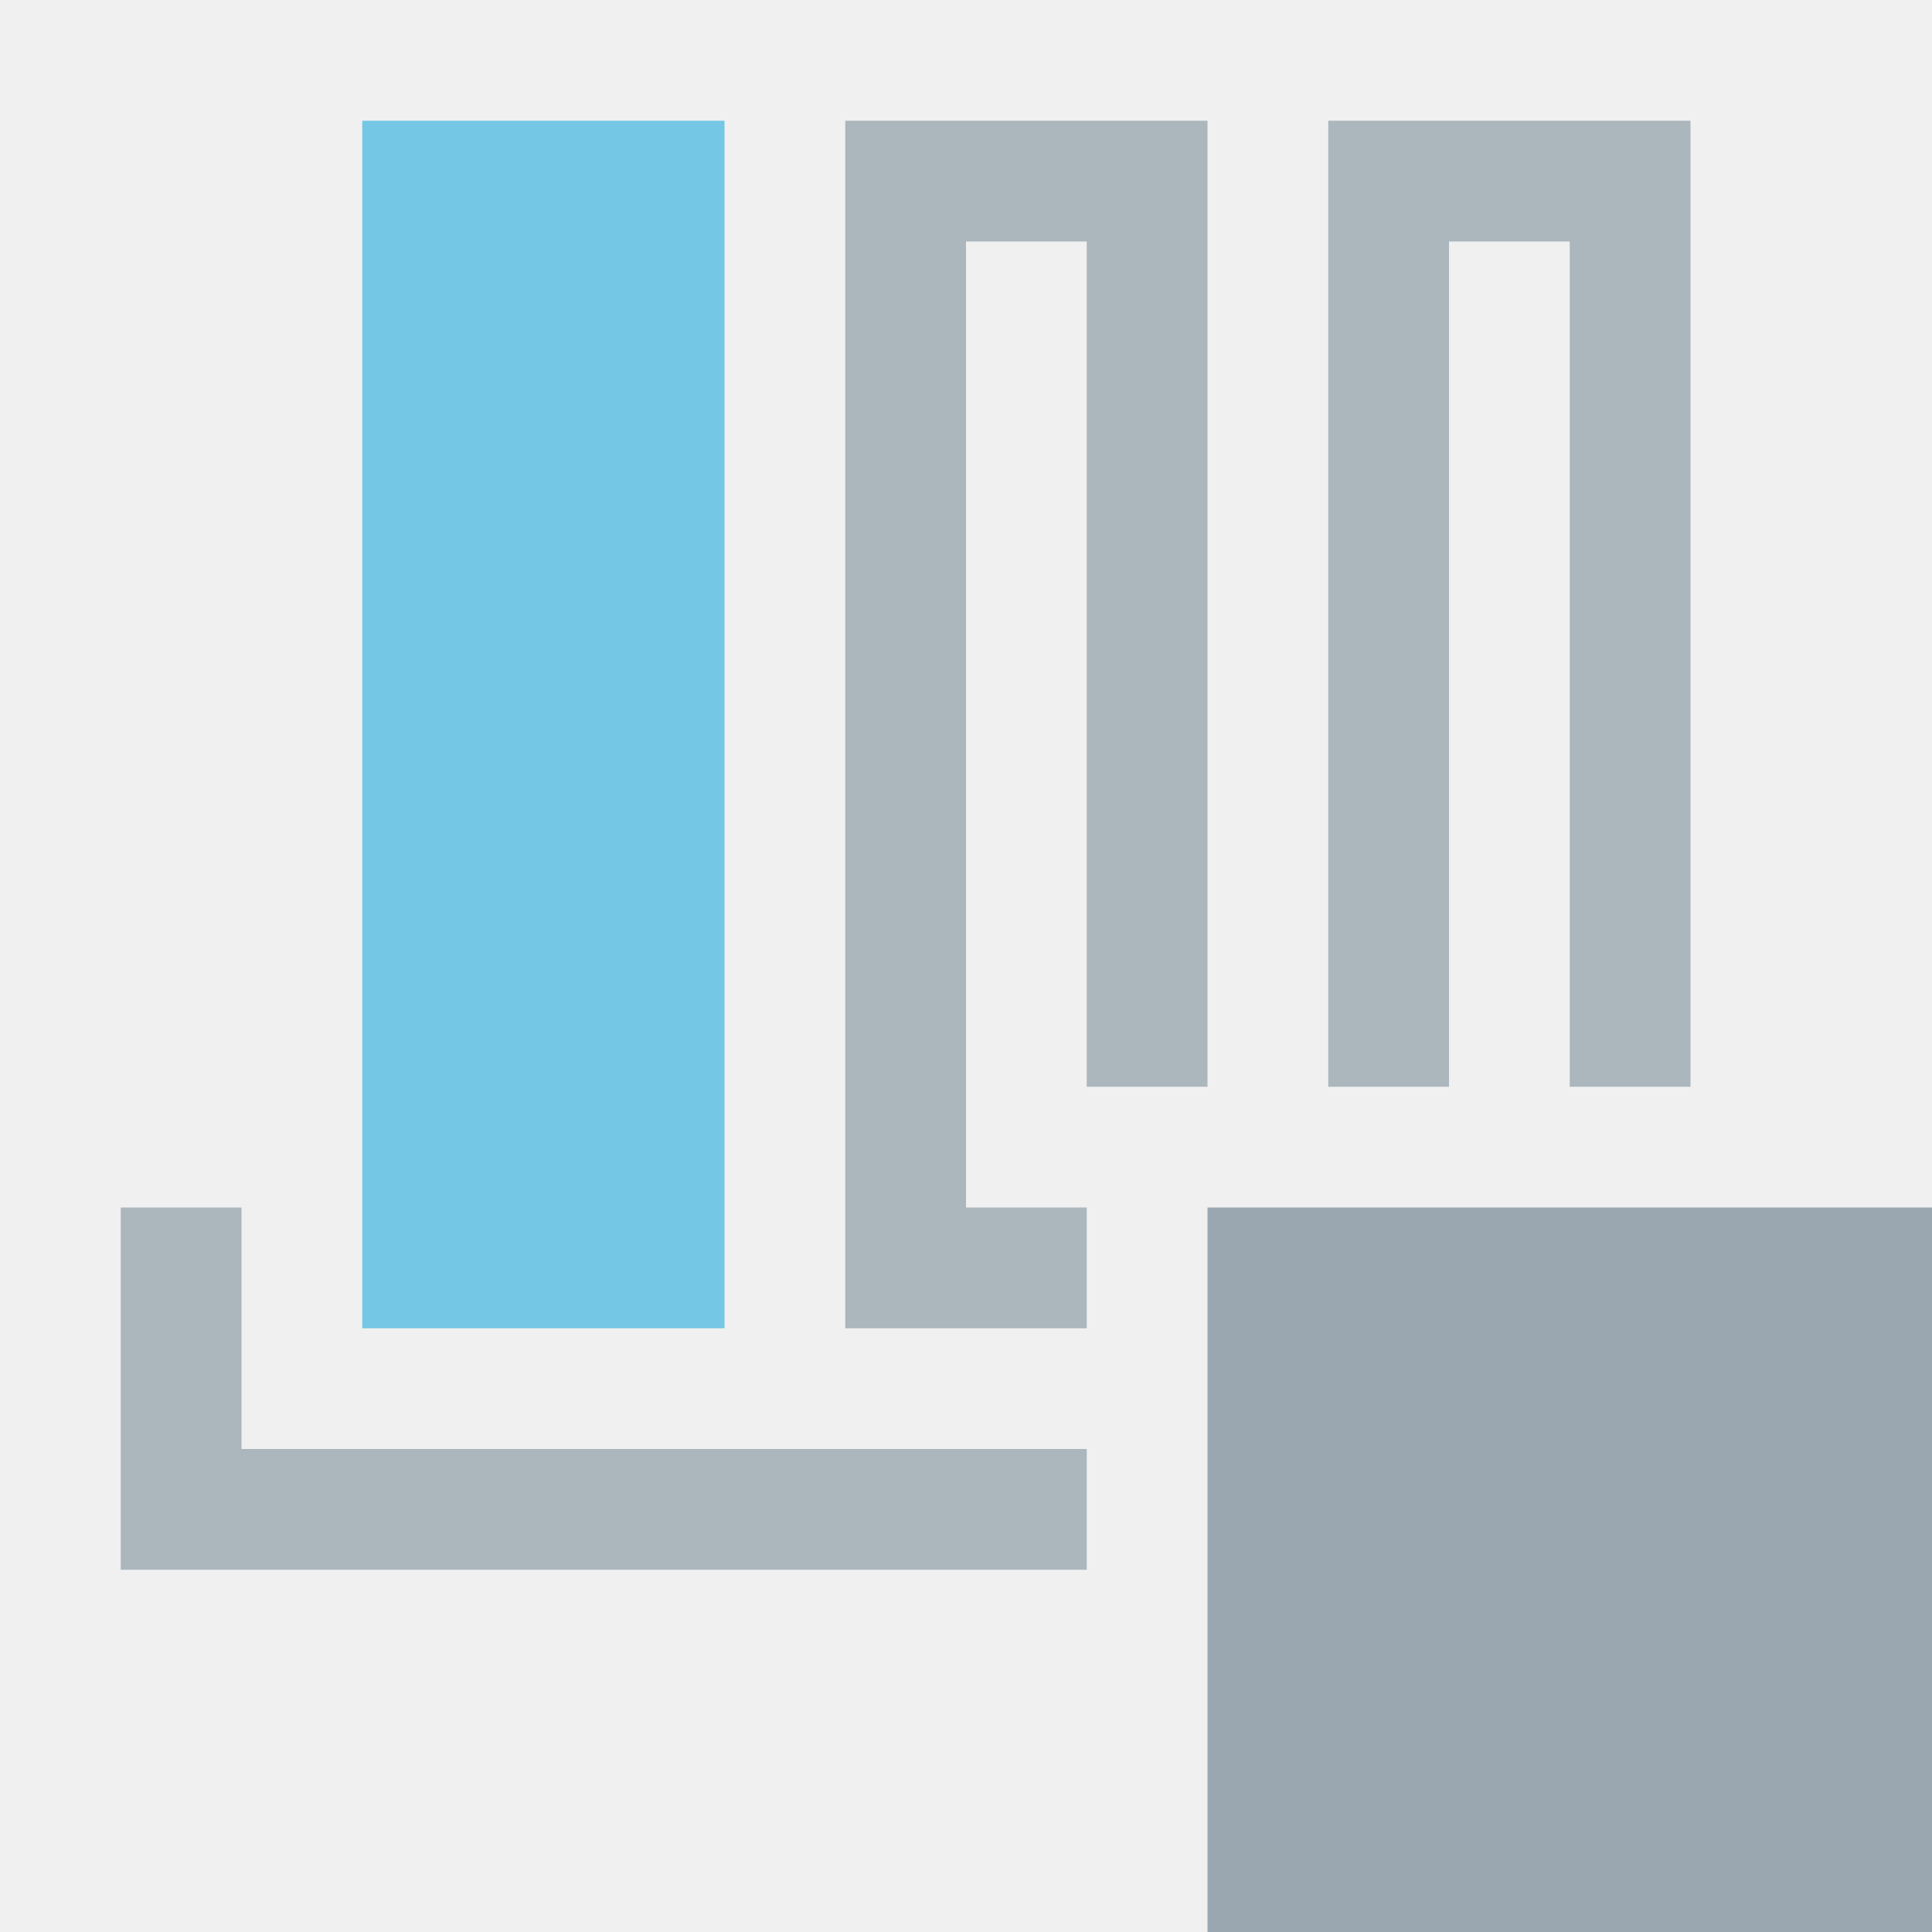
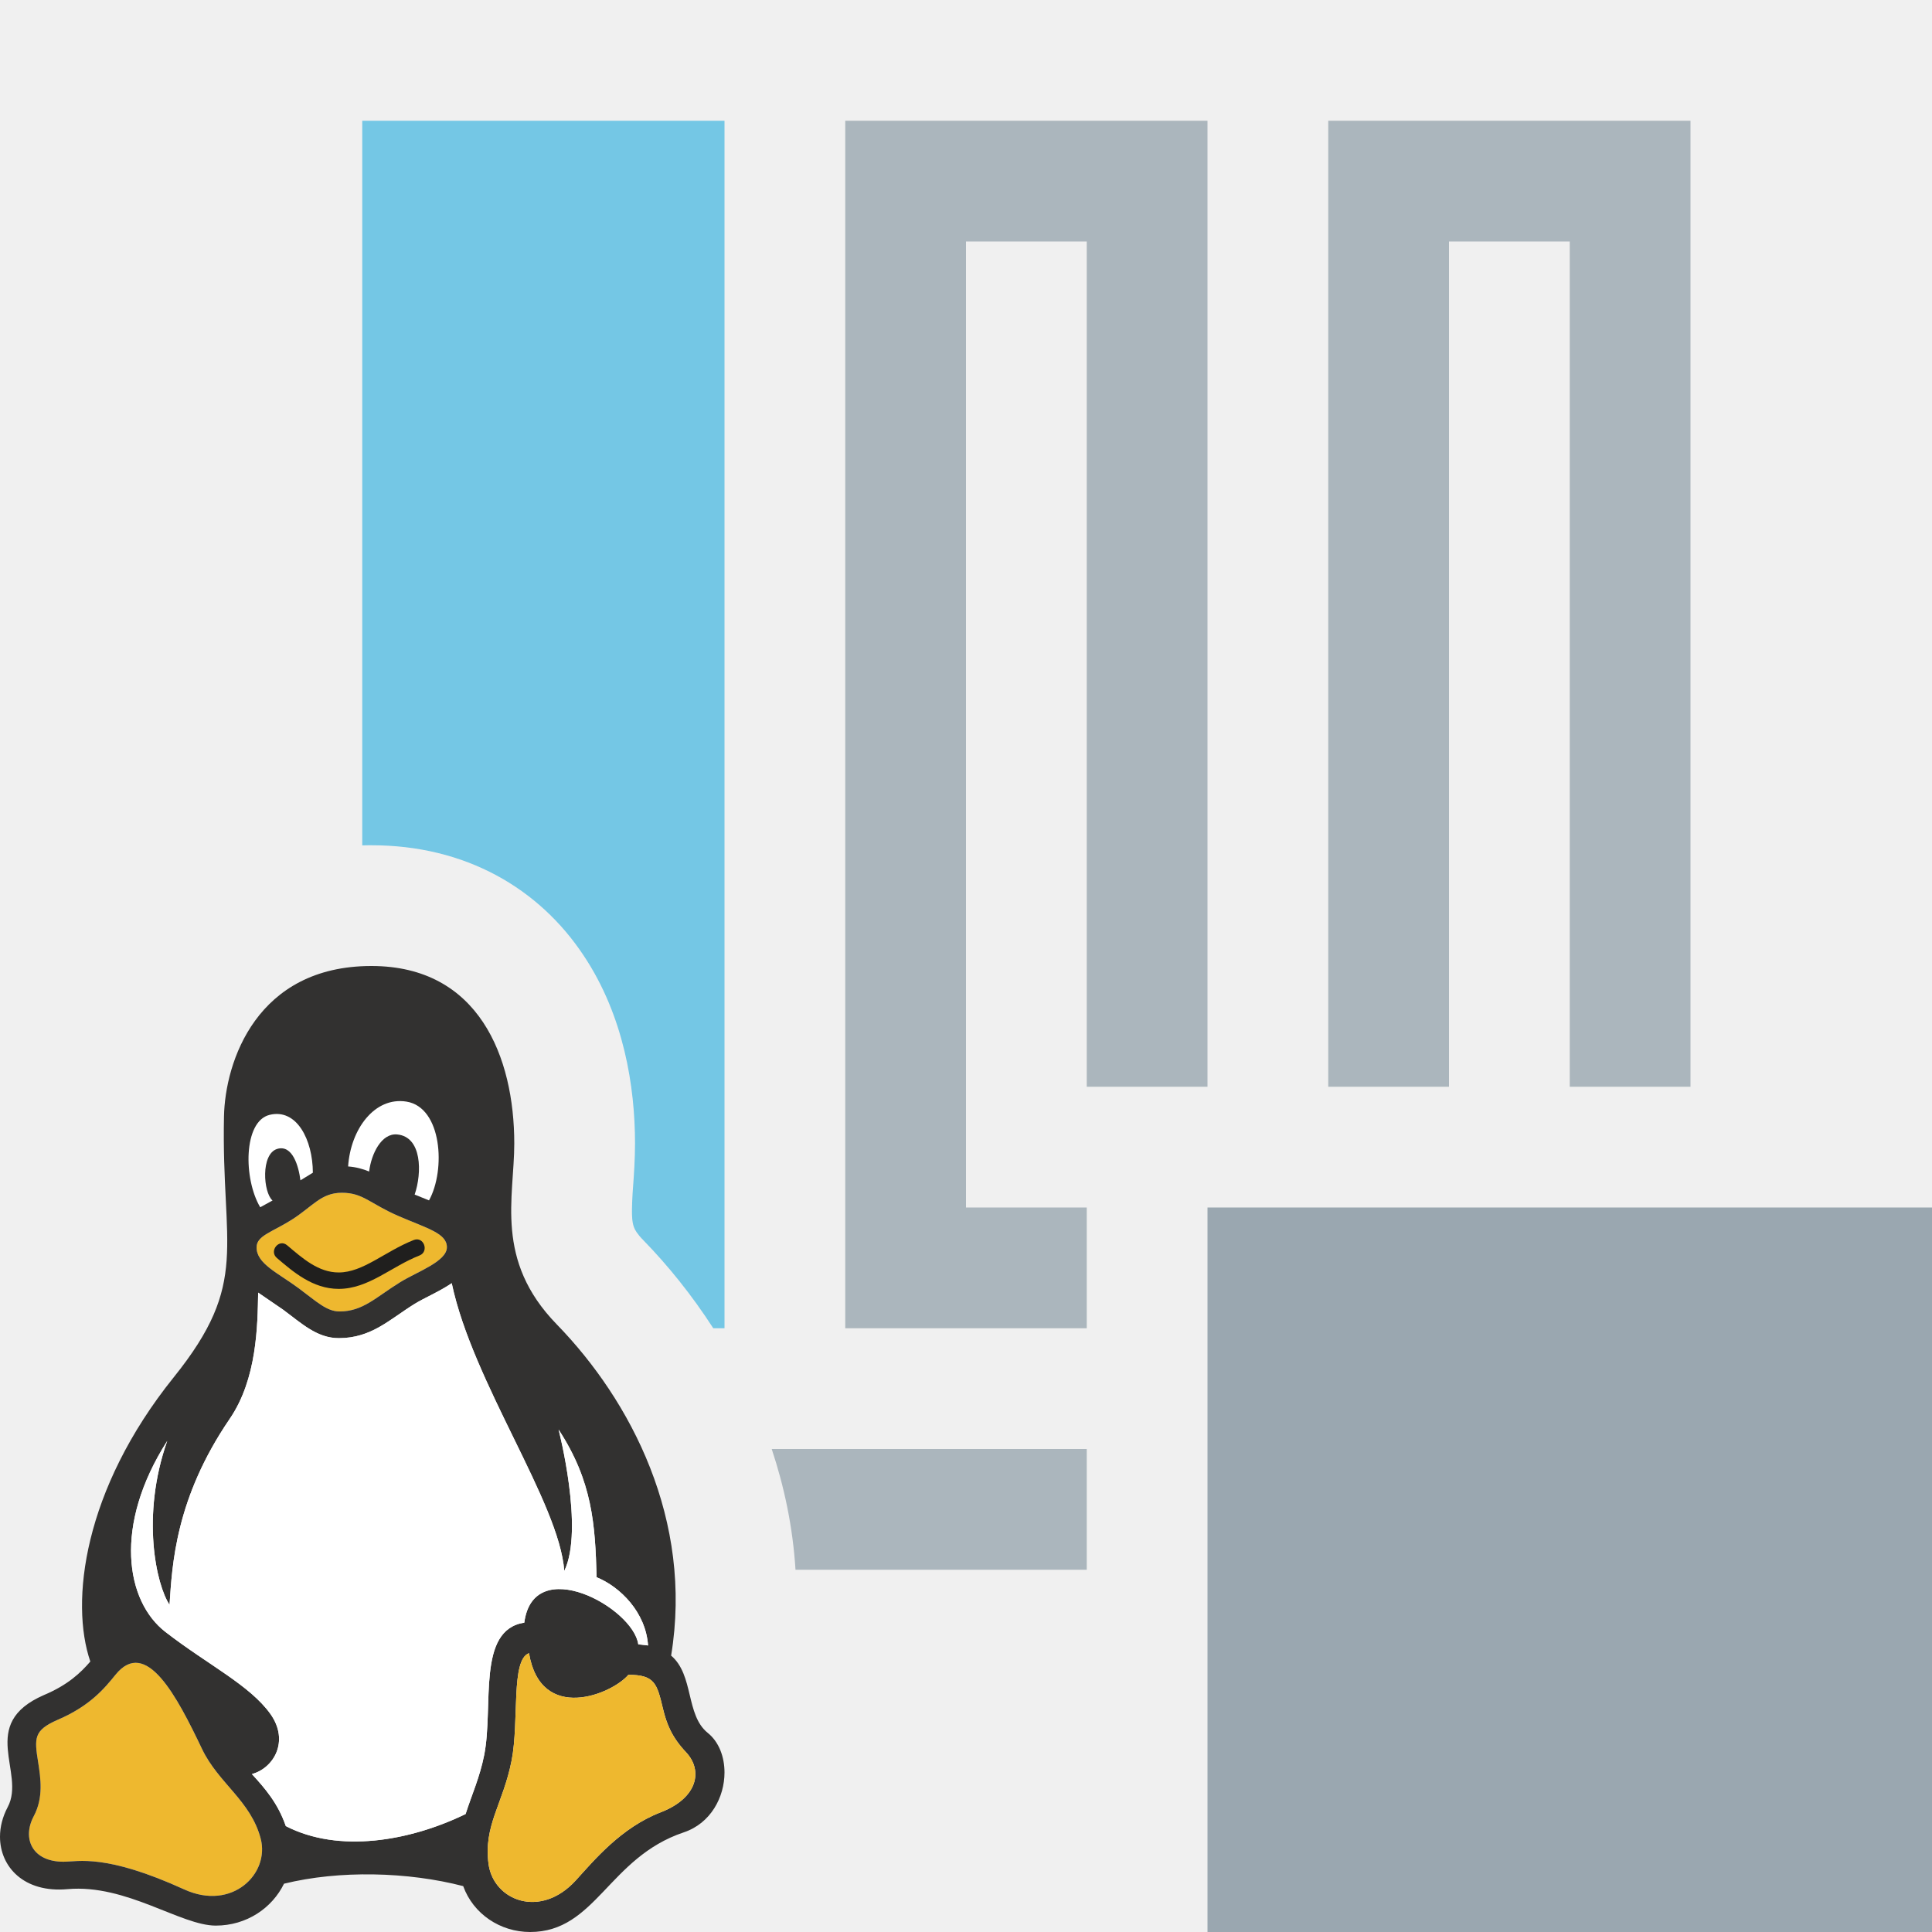
<svg xmlns="http://www.w3.org/2000/svg" width="16" height="16" viewBox="0 0 16 16" fill="none">
  <path d="M16 10H10V16H16V10Z" fill="#9AA7B0" />
-   <rect x="3" y="1" width="3" height="10" fill="#40B6E0" fill-opacity="0.7" />
-   <path fill-rule="evenodd" clip-rule="evenodd" d="M2 10H1V12V13H2H9V12H2V10Z" fill="#9AA7B0" fill-opacity="0.8" />
  <path fill-rule="evenodd" clip-rule="evenodd" d="M10 1H7V11H9V10H8V2H9V9H10V1ZM14 9V1H11V9H12V2H13V9H14Z" fill="#9AA7B0" fill-opacity="0.8" />
+   <path fill-rule="evenodd" clip-rule="evenodd" d="M6.391 12C6.495 12.313 6.566 12.647 6.588 13H9V12H6.391Z" fill="#9AA7B0" fill-opacity="0.8" />
+   <path fill-rule="evenodd" clip-rule="evenodd" d="M6 1H3V7.001C3.025 7 3.05 7 3.076 7C3.856 7 4.465 7.357 4.834 7.914C5.167 8.414 5.259 9 5.259 9.47C5.259 9.595 5.25 9.733 5.243 9.825L5.239 9.881C5.233 9.988 5.232 10.049 5.236 10.096C5.24 10.136 5.247 10.156 5.253 10.17C5.258 10.183 5.275 10.217 5.327 10.27C5.53 10.478 5.729 10.724 5.907 11H6V1Z" fill="#40B6E0" fill-opacity="0.7" />
+   <path d="M2.478 10.672C2.617 10.775 2.705 10.861 2.811 10.861C3.006 10.861 3.111 10.744 3.315 10.618C3.454 10.532 3.701 10.447 3.701 10.329C3.701 10.213 3.537 10.173 3.301 10.071C3.061 9.967 3.008 9.878 2.831 9.878C2.658 9.878 2.59 9.991 2.415 10.102C2.251 10.205 2.125 10.234 2.125 10.329C2.123 10.466 2.302 10.541 2.478 10.672Z" fill="#EEB82F" />
+   <path d="M0.525 15.418C0.65 15.418 0.873 15.35 1.527 15.648C1.922 15.828 2.235 15.518 2.159 15.227C2.077 14.913 1.81 14.769 1.674 14.486C1.465 14.048 1.21 13.557 0.957 13.869C0.867 13.98 0.747 14.128 0.475 14.244C0.279 14.33 0.284 14.395 0.316 14.594L0.316 14.596C0.336 14.726 0.361 14.888 0.279 15.042C0.182 15.225 0.266 15.418 0.525 15.418Z" fill="#EEB82F" />
+   <path d="M5.86 14.35C5.677 14.201 5.748 13.873 5.558 13.711C5.742 12.589 5.226 11.6 4.61 10.967C4.093 10.435 4.259 9.918 4.259 9.47C4.259 8.755 3.966 8 3.076 8C2.125 8 1.864 8.793 1.855 9.246C1.832 10.333 2.075 10.616 1.438 11.407C0.69 12.338 0.579 13.267 0.748 13.76C0.669 13.852 0.563 13.954 0.363 14.038C-0.187 14.278 0.216 14.68 0.064 14.965C0.021 15.046 0 15.13 0 15.211C0 15.461 0.199 15.678 0.56 15.645C1.047 15.602 1.496 15.947 1.787 15.947C2.043 15.947 2.254 15.801 2.352 15.6C2.811 15.487 3.378 15.501 3.836 15.62C3.919 15.85 4.142 16 4.39 16C4.934 16 5.039 15.384 5.662 15.175C5.887 15.1 6 14.882 6 14.679C6 14.549 5.954 14.425 5.86 14.35ZM2.811 10.861C2.705 10.861 2.617 10.775 2.478 10.672C2.302 10.541 2.123 10.466 2.125 10.329C2.125 10.234 2.251 10.205 2.415 10.102C2.59 9.991 2.658 9.878 2.831 9.878C3.008 9.878 3.061 9.967 3.301 10.071C3.537 10.173 3.701 10.213 3.701 10.329C3.701 10.447 3.454 10.532 3.315 10.618C3.111 10.744 3.006 10.861 2.811 10.861ZM1.527 15.648C0.873 15.35 0.65 15.418 0.525 15.418C0.266 15.418 0.182 15.225 0.279 15.042C0.362 14.887 0.336 14.725 0.316 14.594C0.284 14.395 0.279 14.33 0.475 14.244C0.747 14.128 0.867 13.98 0.957 13.869C1.21 13.557 1.465 14.048 1.674 14.486C1.81 14.769 2.077 14.913 2.159 15.227C2.235 15.518 1.922 15.828 1.527 15.648ZM3.856 15.023C3.395 15.247 2.807 15.35 2.367 15.123C2.302 14.935 2.198 14.814 2.086 14.692C2.266 14.644 2.399 14.42 2.24 14.195C2.069 13.955 1.721 13.787 1.37 13.515C1.041 13.261 0.937 12.634 1.385 11.933C1.166 12.554 1.294 13.126 1.404 13.29C1.426 12.96 1.452 12.41 1.902 11.751C2.129 11.419 2.133 10.979 2.138 10.705L2.344 10.846C2.496 10.958 2.624 11.082 2.806 11.082C3.076 11.082 3.226 10.927 3.434 10.798C3.515 10.748 3.638 10.697 3.741 10.627C3.915 11.452 4.633 12.445 4.673 13.01C4.84 12.666 4.626 11.839 4.626 11.839C4.906 12.267 4.929 12.624 4.941 13.062C5.137 13.142 5.348 13.352 5.367 13.627L5.286 13.618C5.244 13.312 4.417 12.862 4.342 13.438C3.946 13.499 4.09 14.127 4.01 14.534C3.973 14.721 3.905 14.868 3.856 15.023ZM5.471 15.009C5.143 15.136 4.921 15.405 4.769 15.572C4.476 15.894 4.088 15.74 4.046 15.438C4.003 15.116 4.166 14.941 4.237 14.58C4.301 14.251 4.229 13.745 4.381 13.691C4.479 14.275 5.069 14.03 5.204 13.87C5.423 13.87 5.441 13.944 5.49 14.149C5.521 14.278 5.563 14.386 5.683 14.513C5.822 14.662 5.78 14.89 5.471 15.009Z" fill="#323130" />
+   <path d="M4.769 15.572C4.921 15.405 5.143 15.136 5.471 15.009C5.78 14.89 5.822 14.662 5.683 14.513C5.563 14.386 5.521 14.278 5.49 14.149C5.441 13.944 5.423 13.87 5.204 13.87C5.069 14.03 4.479 14.275 4.381 13.691C4.229 13.745 4.301 14.251 4.237 14.58C4.166 14.941 4.003 15.116 4.046 15.438C4.088 15.74 4.476 15.894 4.769 15.572Z" fill="#EEB82F" />
+   <path d="M2.367 15.123C2.807 15.35 3.395 15.247 3.856 15.023C3.905 14.868 3.973 14.721 4.01 14.534C4.09 14.127 3.946 13.499 4.342 13.438C4.417 12.862 5.244 13.312 5.286 13.618L5.367 13.627C5.348 13.352 5.137 13.142 4.941 13.062C4.929 12.624 4.906 12.267 4.626 11.839C4.626 11.839 4.84 12.666 4.673 13.01C4.633 12.445 3.915 11.452 3.741 10.627C3.638 10.697 3.515 10.748 3.434 10.798C3.226 10.927 3.076 11.082 2.806 11.082C2.624 11.082 2.496 10.958 2.344 10.846L2.138 10.705C2.133 10.979 2.129 11.419 1.902 11.751C1.452 12.41 1.426 12.96 1.404 13.29C1.294 13.126 1.166 12.554 1.385 11.933C0.937 12.634 1.041 13.261 1.37 13.515C1.721 13.787 2.069 13.955 2.24 14.195C2.399 14.42 2.266 14.644 2.086 14.692C2.198 14.814 2.302 14.935 2.367 15.123Z" fill="white" />
+   <path d="M2.293 10.418C2.425 10.53 2.588 10.674 2.805 10.674C3.052 10.674 3.24 10.489 3.475 10.397C3.556 10.364 3.509 10.237 3.427 10.269C3.185 10.365 3.007 10.538 2.805 10.538C2.637 10.538 2.507 10.422 2.378 10.313C2.31 10.255 2.226 10.361 2.293 10.418Z" fill="#201F1E" />
+   <path d="M3.553 9.941C3.693 9.687 3.66 9.17 3.366 9.123C3.102 9.081 2.903 9.352 2.883 9.66C2.95 9.665 3.006 9.681 3.057 9.702C3.075 9.555 3.159 9.383 3.289 9.395C3.495 9.414 3.496 9.712 3.434 9.893L3.553 9.941Z" fill="white" />
+   <path d="M2.591 9.712C2.59 9.439 2.457 9.177 2.232 9.233C2.015 9.287 2.015 9.763 2.155 9.998L2.257 9.942C2.18 9.876 2.158 9.558 2.295 9.515C2.423 9.476 2.474 9.661 2.488 9.775L2.591 9.712Z" fill="white" />
</svg>
